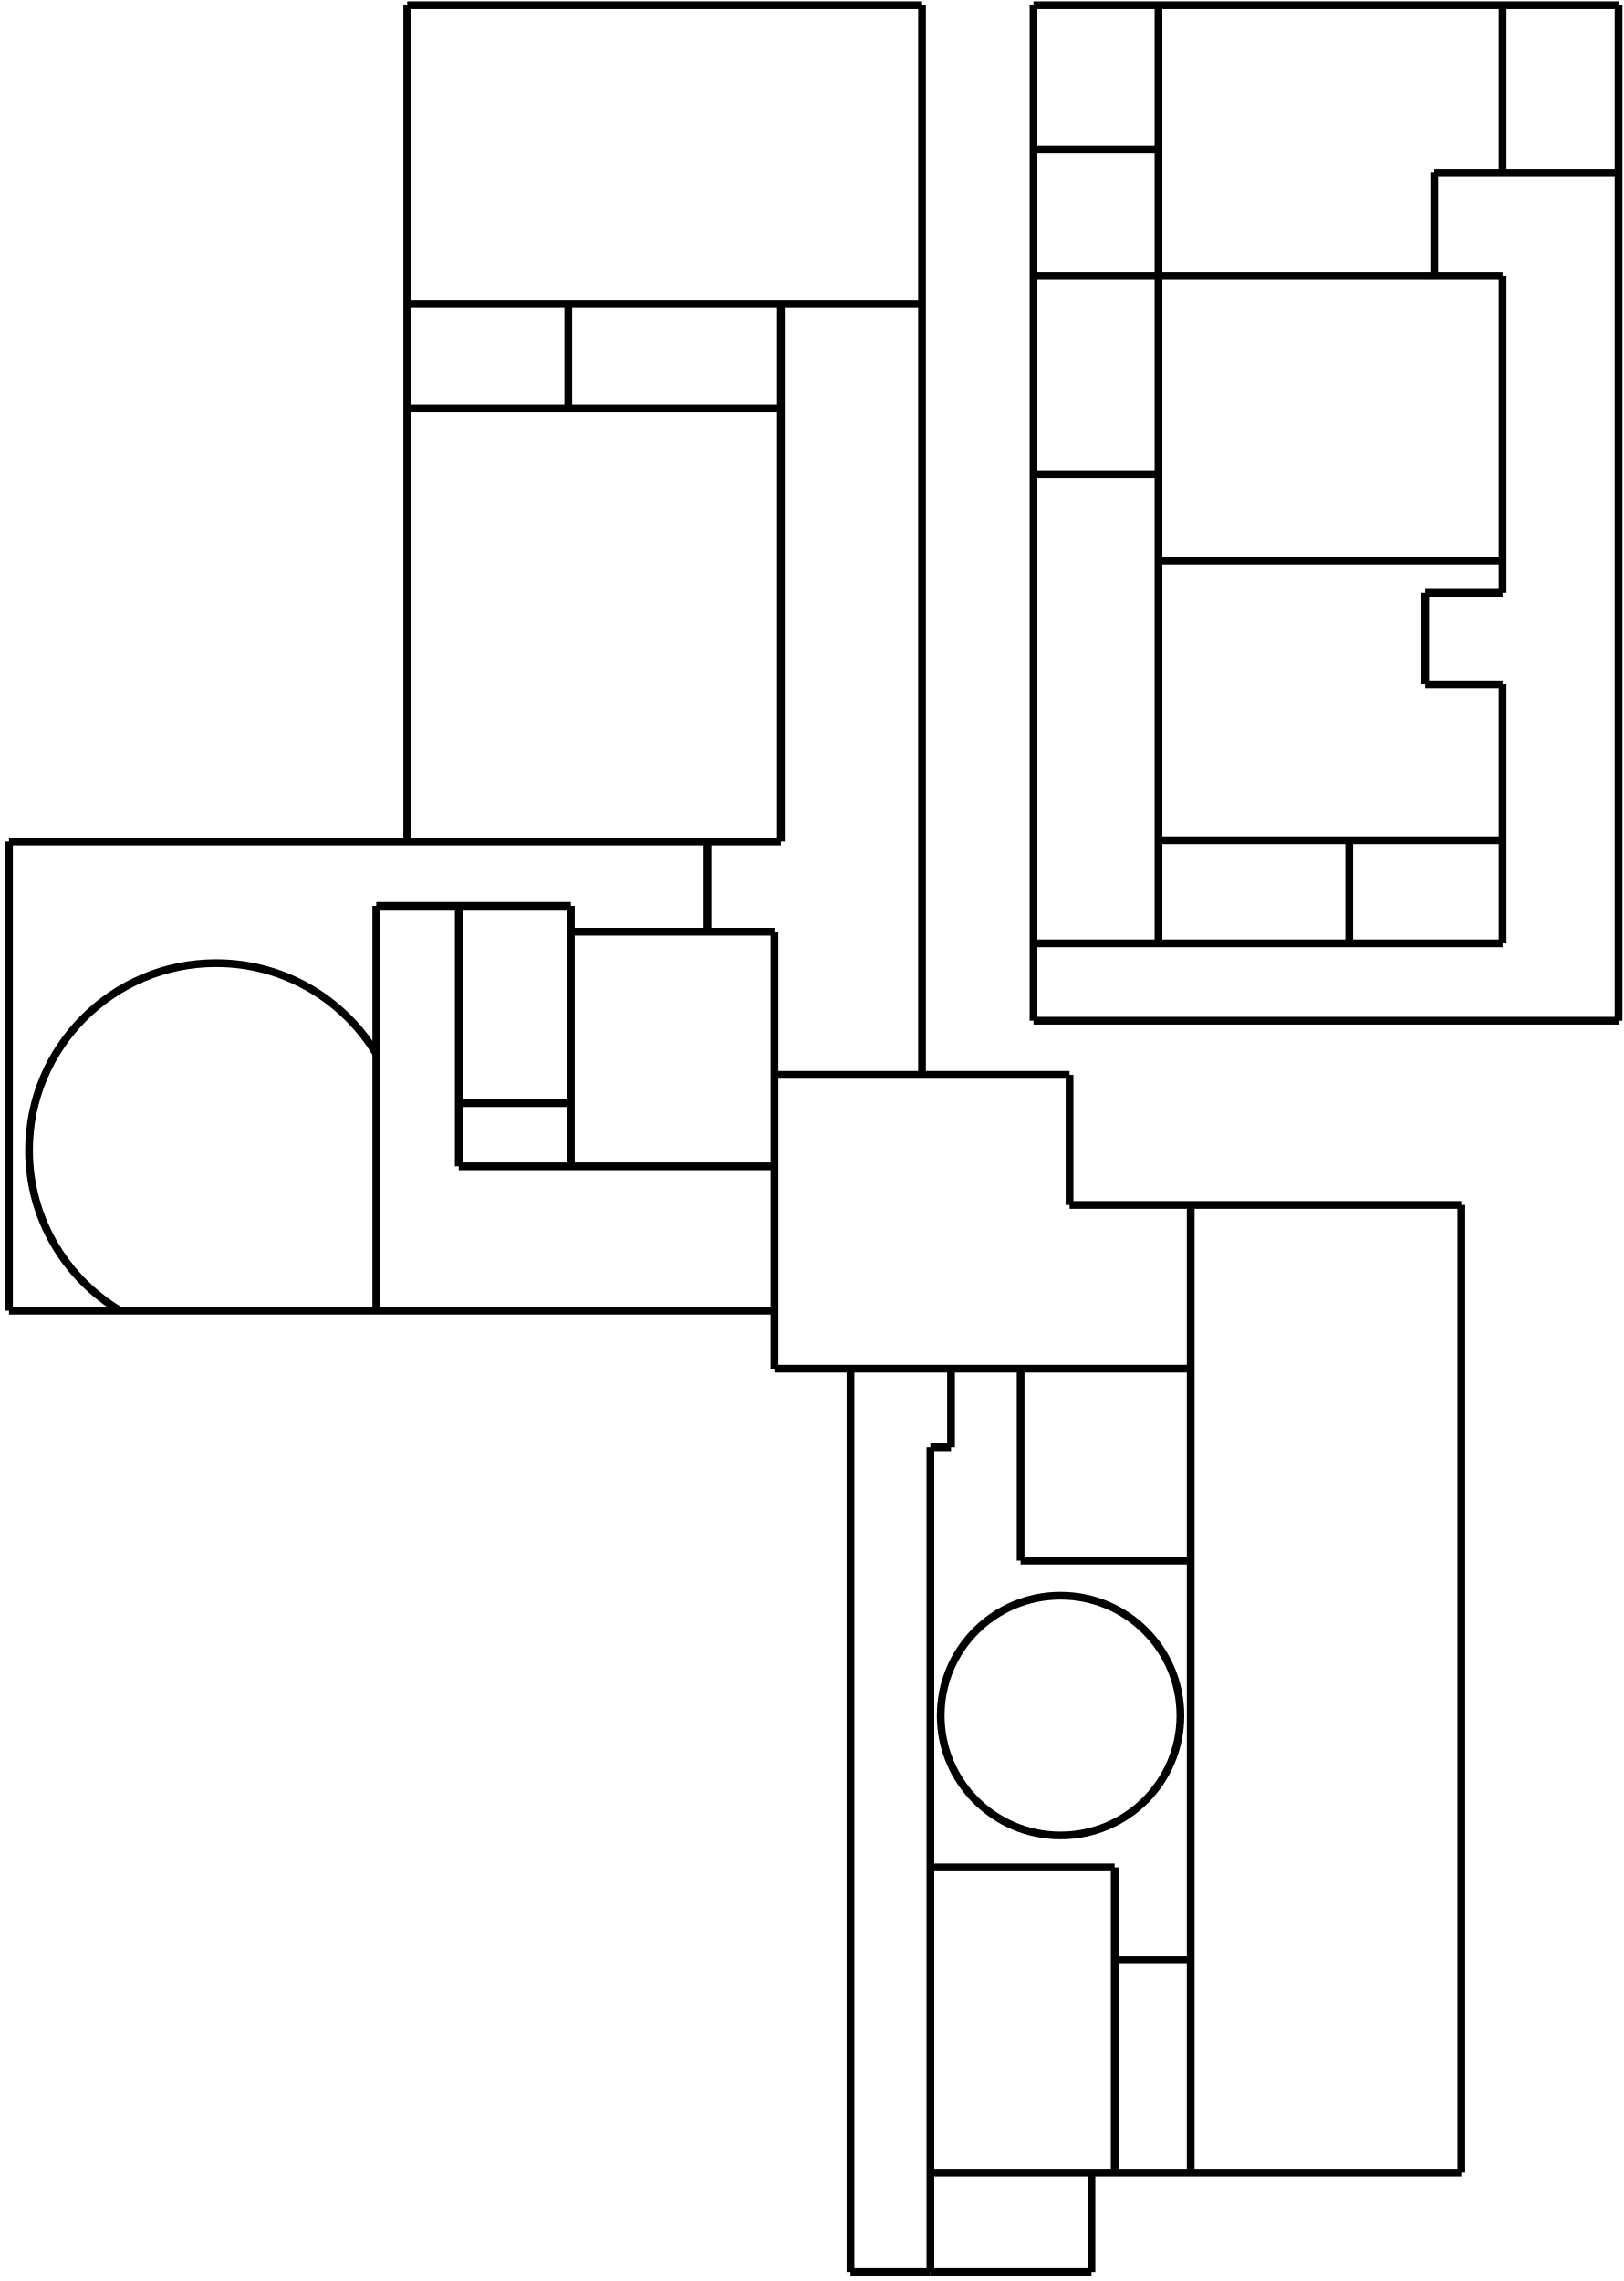
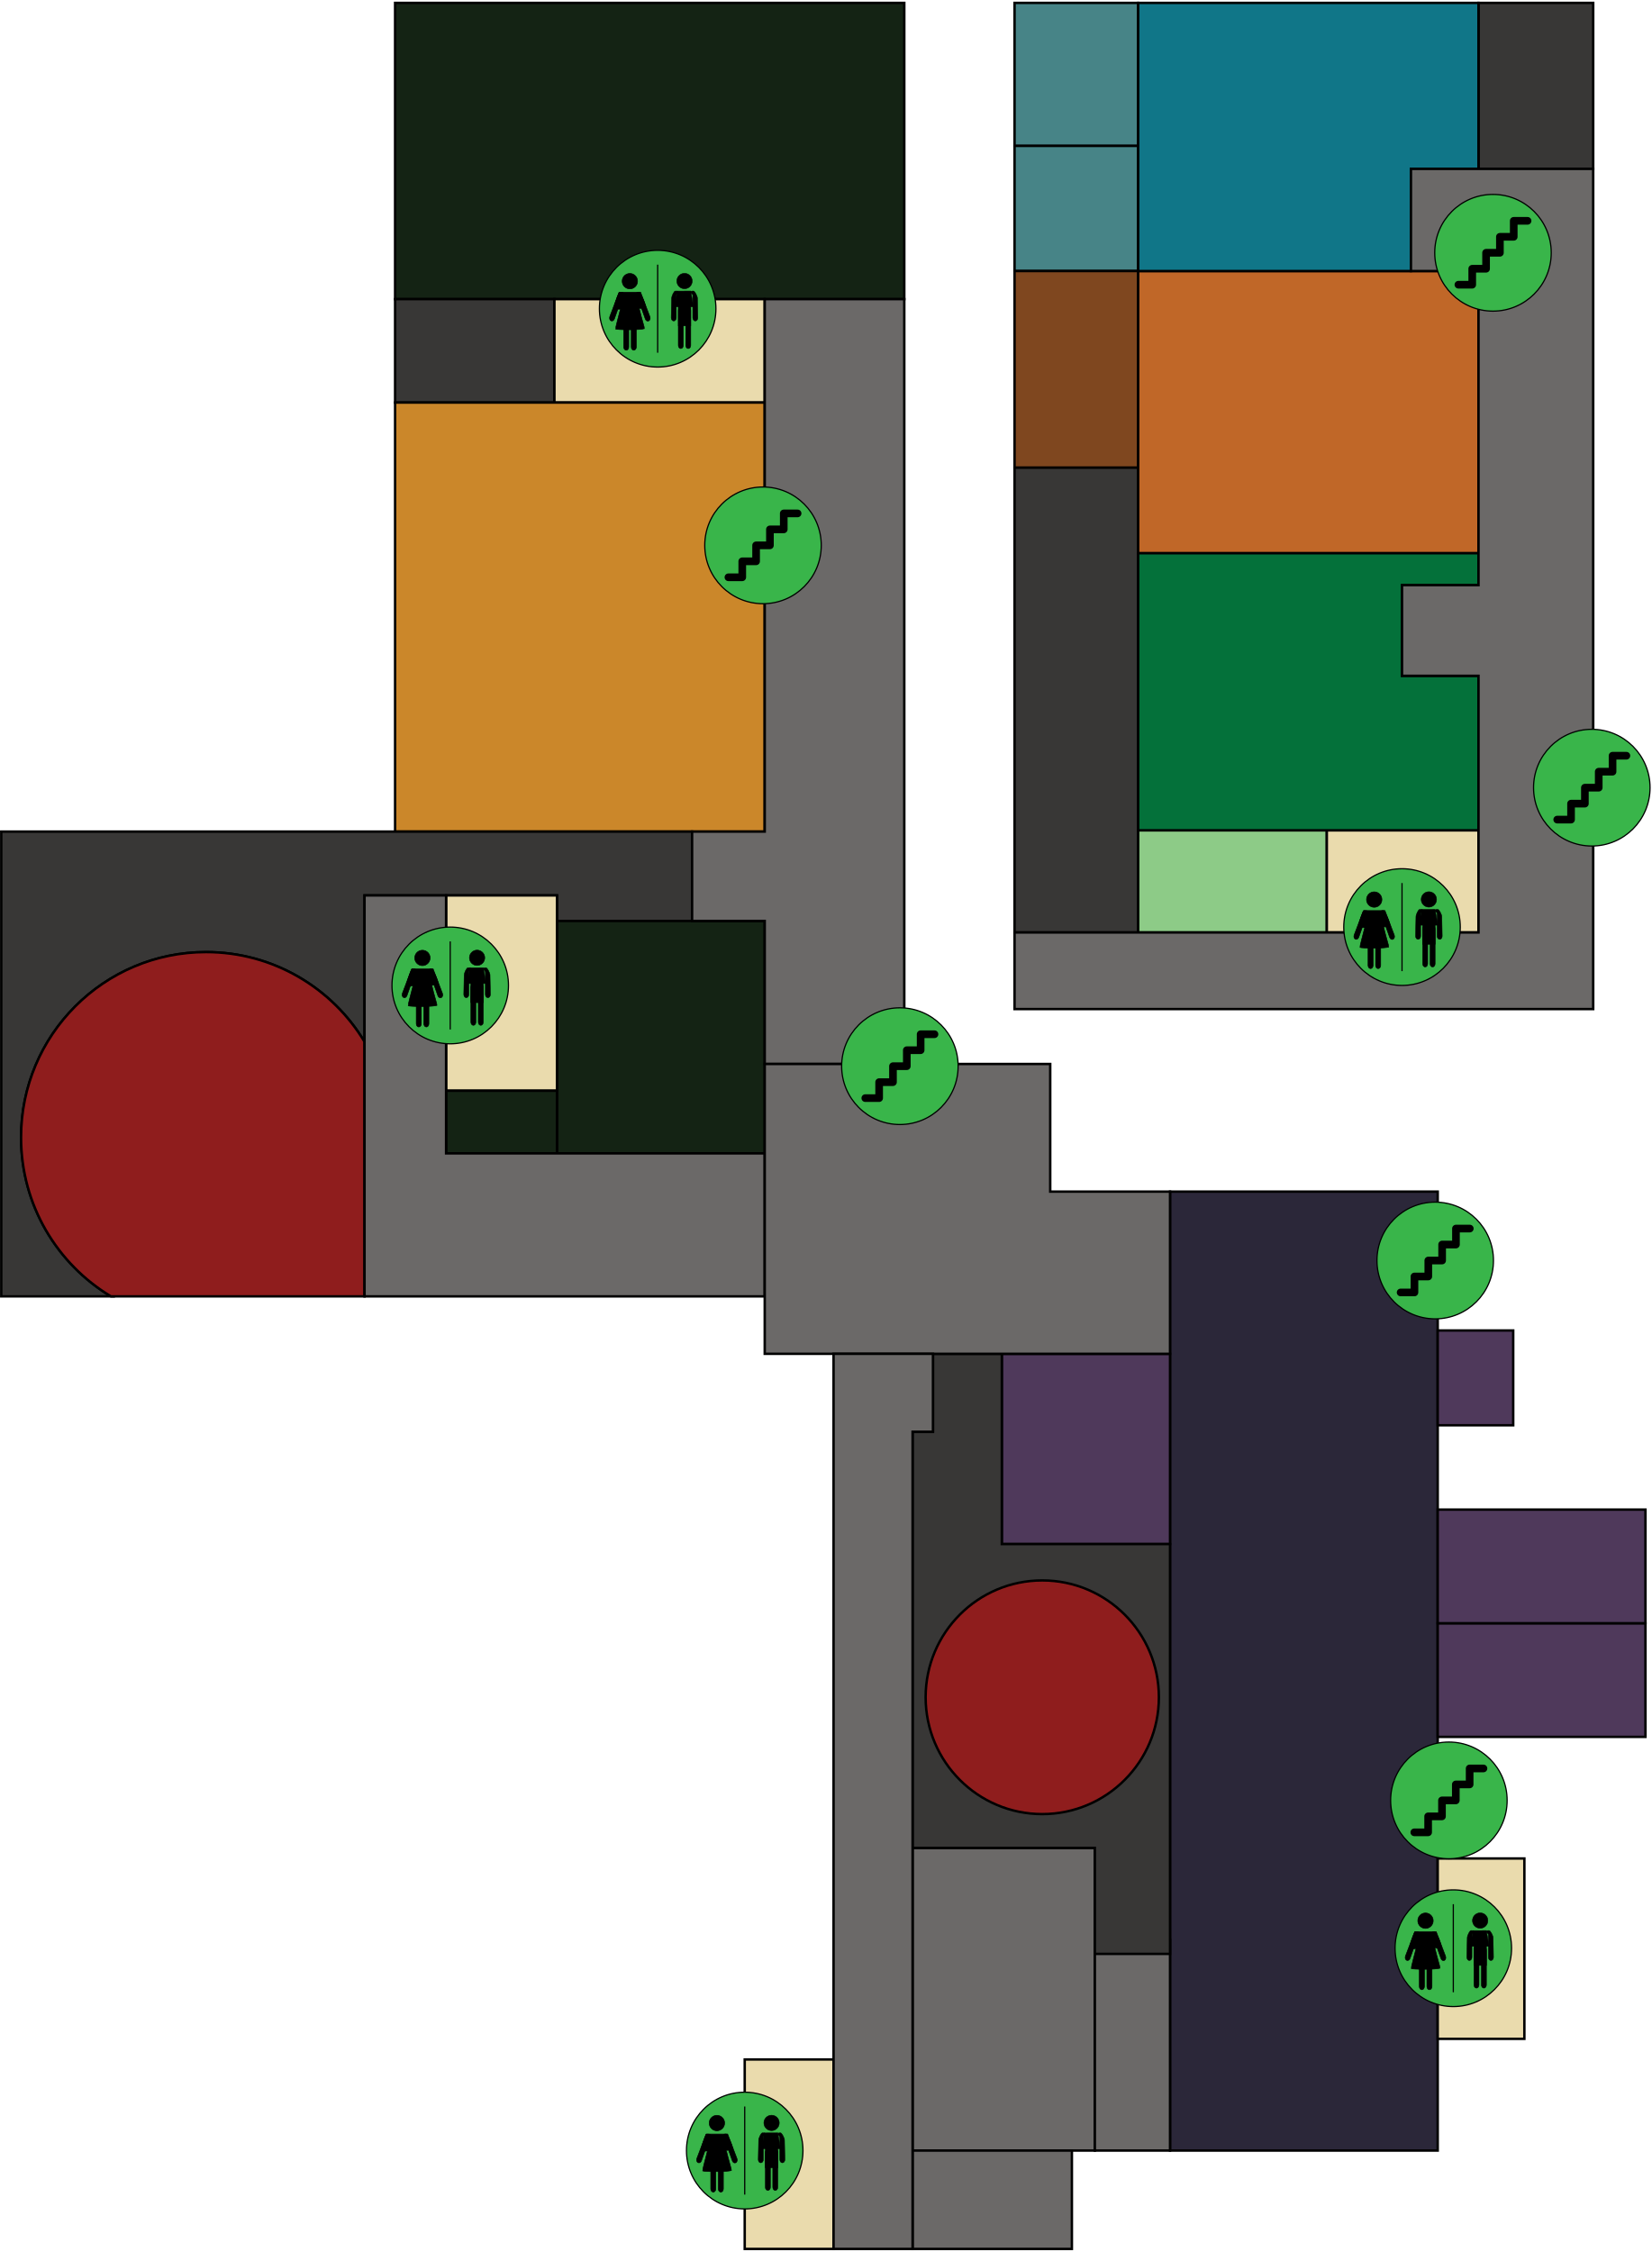
- <svg xmlns="http://www.w3.org/2000/svg" width="210px" height="295px" viewBox="0 0 210 295" version="1.1">
+ <svg xmlns="http://www.w3.org/2000/svg" width="679px" height="926px" viewBox="0 0 679 926" version="1.1">
  <defs />
  <g stroke="none" stroke-width="1" fill="none" fill-rule="evenodd">
-     <g transform="translate(1, 0)" stroke="#000000">
-       <path d="M137.332,155.833 L187.999,155.833" />
-       <path d="M187.999,155.833 L187.999,281" />
-       <path d="M152.999,155.833 L152.999,281" />
-       <path />
-       <path d="M152.999,281 L187.999,281" />
-       <path d="M152.999,281 L119.331,281" />
-       <path d="M119.331,293.838 L140.165,293.838" />
-       <path d="M140.165,293.838 L140.165,281" />
-       <path d="M119.331,293.838 L108.998,293.838" />
-       <path d="M108.998,293.838 L108.998,177.005" />
-       <path d="M99.166,177.005 L152.999,177.005" />
-       <path d="M130.999,177.005 L130.999,201.838" />
-       <path d="M130.999,201.838 L152.999,201.838" />
-       <path d="M121.998,177.005 L121.998,187.172" />
-       <path d="M119.331,293.838 L119.331,187.172" />
-       <path d="M119.331,187.172 L121.998,187.172" />
-       <path d="M119.331,241.501 L143.166,241.501" />
-       <path d="M143.166,241.501 L143.166,281" />
-       <path d="M143.166,253.501 L152.999,253.501" />
-       <circle cx="136.166" cy="221.873" r="15.501" />
-       <path d="M99.166,177.005 L99.166,120.506" />
-       <path d="M137.332,155.833 L137.332,139.006" />
-       <path d="M137.332,139.006 L99.166,139.006" />
-       <path d="M99.166,169.507 L0.165,169.507" />
-       <path d="M0.165,169.507 L0.165,108.84" />
-       <path d="M0.165,108.84 L99.998,108.84" />
-       <path d="M99.166,120.506 L72.832,120.506" />
-       <path d="M72.832,117.173 L72.832,150.84" />
-       <path d="M58.332,150.84 L99.166,150.84" />
-       <path d="M58.332,117.173 L58.332,150.84" />
-       <path d="M47.665,117.173 L72.832,117.173" />
-       <path d="M47.665,117.173 L47.665,169.507" />
-       <path d="M90.499,108.84 L90.499,120.506" />
-       <path d="M118.249,139.006 L118.249,0.674" />
-       <path d="M118.249,0.674 L51.665,0.674" />
-       <path d="M51.665,0.674 L51.665,108.84" />
-       <path d="M51.665,39.341 L118.249,39.341" />
-       <path d="M99.998,108.84 L99.998,39.341" />
-       <path d="M99.998,52.841 L51.665,52.841" />
-       <path d="M72.498,39.341 L72.498,52.841" />
-       <path d="M14.51,169.507 C7.468,165.278 2.756,157.568 2.756,148.755 C2.756,135.397 13.585,124.567 26.944,124.567 C35.736,124.567 43.434,129.258 47.668,136.275" />
-       <g transform="translate(132, 0)">
-         <path d="M0.666,132.007 L76.333,132.007" />
-         <path d="M76.333,132.007 L76.333,0.674" />
-         <path d="M76.333,0.674 L0.666,0.674" />
-         <path d="M0.666,0.674 L0.666,132.007" />
-         <path d="M0.666,35.674 L61.333,35.674" />
-         <path d="M61.333,35.674 L61.333,76.674" />
-         <path d="M61.333,76.674 L51.333,76.674" />
-         <path d="M51.333,76.674 L51.333,88.507" />
-         <path d="M51.333,88.507 L61.333,88.507" />
-         <path d="M61.333,88.507 L61.333,122.007" />
-         <path d="M61.333,122.007 L0.666,122.007" />
-         <path d="M16.833,122.007 L16.833,0.674" />
-         <path d="M0.666,61.341 L16.833,61.341" />
-         <path d="M16.833,72.507 L61.333,72.507" />
-         <path d="M16.833,108.673 L61.333,108.673" />
-         <path d="M41.499,108.673 L41.499,122.007" />
-         <path d="M16.833,19.341 L0.666,19.341" />
-         <path d="M61.333,22.341 L61.333,0.674" />
-         <path d="M52.499,22.341 L76.333,22.341" />
-         <path d="M52.499,22.341 L52.499,35.674" />
+     <g transform="translate(-175, -36)">
+       <g transform="translate(174.998, 37.06483)">
+         <rect stroke="#000000" fill="#142314" x="162.47" y="0.123" width="209.385" height="121.811" />
+         <rect stroke="#000000" fill="#383736" x="162.47" y="121.935" width="65.513" height="42.529" />
+         <rect stroke="#000000" fill="#EADBAD" x="227.983" y="121.935" width="86.479" height="42.529" />
+         <rect stroke="#000000" fill="#CB872A" x="162.47" y="164.463" width="151.991" height="176.412" />
+         <rect stroke="#000000" fill="#142314" x="183.435" y="447.439" width="45.598" height="25.75" />
+         <path d="M8.667,466.618 C8.667,424.536 42.72,390.419 84.73,390.419 C112.375,390.419 136.576,405.191 149.894,427.29 L149.894,367.123 L183.438,367.123 L229.036,367.123 L229.036,447.432 L183.438,447.432 L183.438,473.183 L284.593,473.183 L284.593,340.872 L0.519,340.872 L0.519,531.989 L45.629,531.989 C23.484,518.673 8.667,494.381 8.667,466.618 L8.667,466.618 Z" stroke="#000000" fill="#383736" />
+         <rect stroke="#000000" fill="#142314" x="229.033" y="377.626" width="85.428" height="95.56" />
+         <rect stroke="#000000" fill="#EADBAD" x="183.435" y="367.126" width="45.598" height="80.31" />
+         <path d="M149.897,427.305 C136.583,405.2 112.375,390.422 84.727,390.422 C42.72,390.422 8.664,424.536 8.664,466.621 C8.664,494.381 23.481,518.673 45.626,531.995 L149.897,531.995 L149.897,427.305 L149.897,427.305 Z" stroke="#000000" fill="#8F1D1D" />
+         <rect stroke="#000000" fill="#142314" x="183.435" y="447.439" width="45.598" height="25.75" />
+         <rect stroke="#000000" fill="#2B2739" x="481.132" y="488.915" width="110.064" height="394.309" />
+         <rect stroke="#000000" fill="#4F395B" x="411.949" y="555.612" width="69.183" height="78.231" />
+         <rect stroke="#000000" fill="#6B6968" x="375.257" y="758.792" width="74.953" height="124.432" />
+         <rect stroke="#000000" fill="#6B6968" x="450.21" y="796.595" width="30.922" height="86.629" />
+         <rect stroke="#000000" fill="#6B6968" x="375.257" y="883.224" width="65.516" height="40.443" />
+         <rect stroke="#000000" fill="#EADBAD" x="306.235" y="845.768" width="36.529" height="77.903" />
+         <rect stroke="#000000" fill="#EADBAD" x="591.195" y="763.12" width="35.639" height="74.167" />
+         <rect stroke="#000000" fill="#4F395B" x="591.195" y="666.395" width="85.431" height="46.728" />
+         <rect stroke="#000000" fill="#4F395B" x="591.195" y="619.667" width="85.431" height="46.728" />
+         <rect stroke="#000000" fill="#4F395B" x="591.195" y="546.014" width="31.054" height="38.985" />
+         <path d="M481.132,802.36 L481.132,633.843 L411.949,633.843 L411.949,555.612 L383.647,555.612 L383.647,587.641 L375.257,587.641 L375.257,758.792 L450.21,758.792 L450.21,802.36 L481.132,802.36 Z" stroke="#000000" fill="#383736" />
+         <path d="M183.435,367.126 L183.435,473.186 L314.461,473.186 L314.461,531.992 L149.897,531.992 L149.897,367.126 L183.435,367.126 Z" stroke="#000000" fill="#6B6968" />
+         <path d="M371.854,436.432 L314.461,436.432 L314.461,377.626 L284.59,377.626 L284.59,340.875 L314.461,340.875 L314.461,121.935 L371.854,121.935 L371.854,436.432 Z" stroke="#000000" fill="#6B6968" />
+         <path d="M481.132,555.612 L314.461,555.612 L314.461,436.432 L431.864,436.432 L431.864,488.915 L481.132,488.915 L481.132,555.612 Z" stroke="#000000" fill="#6B6968" />
+         <path d="M342.763,555.612 L383.647,555.612 L383.647,587.641 L375.257,587.641 L375.257,923.667 L342.763,923.667 L342.763,555.612 Z" stroke="#000000" fill="#6B6968" />
+         <rect stroke="#000000" fill="#478487" x="417.191" y="0.123" width="50.84" height="58.806" />
+         <rect stroke="#000000" fill="#478487" x="417.191" y="58.929" width="50.84" height="51.453" />
+         <rect stroke="#000000" fill="#7F471F" x="417.191" y="110.383" width="50.84" height="80.858" />
+         <rect stroke="#000000" fill="#383736" x="417.191" y="191.24" width="50.84" height="191.117" />
+         <rect stroke="#000000" fill="#8DCB87" x="468.031" y="340.349" width="77.567" height="42.006" />
+         <rect stroke="#000000" fill="#EADBAD" x="545.598" y="340.349" width="62.371" height="42.006" />
+         <rect stroke="#000000" fill="#C06728" x="468.031" y="110.383" width="139.938" height="116.034" />
+         <rect stroke="#000000" fill="#383736" x="607.969" y="0.123" width="47.17" height="68.257" />
+         <path d="M607.969,68.38 L580.189,68.38 L580.189,110.383 L468.031,110.383 L468.031,68.38 L468.031,0.123 L607.969,0.123 L607.969,68.38 Z" stroke="#000000" fill="#107688" />
+         <path d="M468.031,226.416 L607.969,226.416 L607.969,239.543 L576.522,239.543 L576.522,276.82 L607.969,276.82 L607.969,340.349 L468.031,340.349 L468.031,226.416 Z" stroke="#000000" fill="#04713A" />
+         <path d="M655.139,68.38 L580.189,68.38 L580.189,110.383 L607.969,110.383 L607.969,239.543 L576.522,239.543 L576.522,276.82 L607.969,276.82 L607.969,382.354 L417.191,382.354 L417.191,413.857 L655.139,413.857 L655.139,68.38 Z" stroke="#000000" fill="#6B6968" />
+         <ellipse stroke="#000000" fill="#8F1D1D" cx="428.584" cy="696.829" rx="47.956" ry="48.042" />
+         <g transform="translate(160.3783, 379.182)" stroke="#000000">
+           <ellipse stroke-width="0.5" fill="#39B54A" cx="24.761" cy="24.956" rx="23.956" ry="23.999" />
+           <g transform="translate(3.144673, 9.450792)" stroke-width="0.25" fill="#000000">
+             <ellipse cx="10.182" cy="4.193" rx="3.164" ry="3.169" />
+             <path d="M10.758,31.251 C10.758,31.981 11.223,32.58 11.799,32.58 L11.799,32.58 C12.374,32.58 12.837,31.985 12.84,31.251 L12.84,16.873 C12.84,16.139 12.374,15.543 11.799,15.543 L11.799,15.543 C11.223,15.543 10.758,16.136 10.758,16.873 L10.758,31.251 L10.758,31.251 Z" />
+             <path d="M7.648,31.251 C7.648,31.978 8.116,32.577 8.689,32.58 L8.689,32.58 C9.261,32.58 9.73,31.985 9.73,31.251 L9.73,16.873 C9.73,16.139 9.264,15.543 8.689,15.543 L8.689,15.543 C8.116,15.54 7.648,16.136 7.648,16.873 L7.648,31.251 L7.648,31.251 Z" />
+             <path d="M16.208,23.699 C15.55,23.983 12.415,24.159 11.903,24.159 L9.943,24.159 L7.987,24.159 C7.519,24.159 4.676,24.059 4.286,23.87 C4.154,23.807 5.588,18.353 6.245,15.852 C6.27,15.751 3.61,15.515 3.626,15.408 C4.17,12.226 5.733,8.736 5.852,8.736 L14.006,8.736 C14.135,8.736 16.217,11.889 16.736,15.017 C16.749,15.102 14.044,15.433 14.063,15.515 C15.079,19.736 16.318,23.652 16.208,23.699 L16.208,23.699 Z" />
+             <path d="M1.925,18.785 C1.682,19.469 1.912,20.225 2.437,20.48 L2.437,20.48 C2.962,20.726 3.588,20.376 3.83,19.686 L7.487,9.359 C7.73,8.673 6.601,8.695 5.723,8.77 L1.925,18.785 L1.925,18.785 Z" />
+             <path d="M18.437,18.832 C18.679,19.516 18.45,20.272 17.921,20.527 L17.921,20.527 C17.396,20.773 16.774,20.423 16.532,19.733 L12.871,9.407 C12.629,8.72 13.72,8.635 14.594,8.71 L18.437,18.832 L18.437,18.832 Z" />
+           </g>
+           <g transform="translate(28.30206, 9.450792)" stroke-width="0.2" fill="#000000">
+             <path d="M4.94,30.595 C4.94,31.329 5.406,31.922 5.981,31.922 L5.981,31.922 C6.553,31.922 7.019,31.329 7.019,30.592 L7.019,16.218 C7.019,15.487 6.553,14.885 5.981,14.885 L5.981,14.885 C5.406,14.885 4.94,15.484 4.94,16.224 L4.94,30.595 L4.94,30.595 Z" />
+             <path d="M7.991,30.595 C7.991,31.329 8.456,31.922 9.032,31.922 L9.032,31.922 C9.607,31.922 10.072,31.329 10.072,30.592 L10.072,16.218 C10.072,15.487 9.607,14.885 9.032,14.885 L9.032,14.885 C8.456,14.885 7.991,15.484 7.991,16.224 L7.991,30.595 L7.991,30.595 Z" />
+             <path d="M11.167,14.734 L3.44,14.734 L4.506,8.269 L10.072,8.238 L11.167,14.734 Z" />
+             <rect x="4.94" y="13.105" width="5.129" height="9.476" />
+             <ellipse cx="7.506" cy="4.136" rx="3.164" ry="3.169" />
+             <path d="M12.981,19.223 C12.978,19.957 12.516,20.555 11.94,20.555 L11.94,20.555 C11.365,20.555 10.899,19.96 10.899,19.223 L10.899,9.999 C10.899,9.271 9.33,8.77 10.506,8.269 L11.164,8.235 C11.739,8.235 12.818,10.431 12.815,11.165 L12.981,19.223 L12.981,19.223 Z" />
+             <path d="M2.031,19.223 C2.031,19.957 2.497,20.555 3.072,20.555 L3.072,20.555 C3.645,20.555 4.11,19.96 4.113,19.223 L4.113,9.999 C4.113,9.271 5.679,8.566 4.506,8.269 L3.73,8.235 C3.151,8.235 2.192,10.431 2.192,11.165 L2.031,19.223 L2.031,19.223 Z" />
+           </g>
+           <path d="M24.761,6.849 L24.761,43.067" stroke-width="0.5" />
+         </g>
+         <g transform="translate(245.2845, 98.80845)" stroke="#000000">
+           <ellipse stroke-width="0.5" fill="#39B54A" cx="25.154" cy="27.058" rx="23.956" ry="23.999" />
+           <g transform="translate(3.144673, 9.450792)" stroke-width="0.25" fill="#000000">
+             <ellipse cx="10.576" cy="6.291" rx="3.164" ry="3.169" />
+             <path d="M11.148,33.352 C11.148,34.083 11.613,34.681 12.189,34.681 L12.189,34.681 C12.764,34.681 13.226,34.086 13.23,33.352 L13.23,18.974 C13.23,18.24 12.764,17.645 12.189,17.645 L12.189,17.645 C11.613,17.645 11.148,18.237 11.148,18.974 L11.148,33.352 L11.148,33.352 Z" />
+             <path d="M8.038,33.352 C8.038,34.08 8.506,34.678 9.079,34.681 L9.079,34.681 C9.651,34.681 10.12,34.086 10.12,33.352 L10.12,18.974 C10.12,18.24 9.654,17.645 9.079,17.645 L9.079,17.645 C8.506,17.641 8.038,18.237 8.038,18.974 L8.038,33.352 L8.038,33.352 Z" />
+             <path d="M16.601,25.798 C15.943,26.081 12.808,26.257 12.296,26.257 L10.337,26.257 L8.377,26.257 C7.909,26.257 5.066,26.157 4.676,25.968 C4.544,25.905 5.978,20.452 6.635,17.95 C6.66,17.849 4,17.613 4.016,17.506 C4.56,14.324 6.123,10.834 6.242,10.834 L14.396,10.834 C14.525,10.834 16.607,13.987 17.126,17.115 C17.138,17.2 14.434,17.531 14.453,17.613 C15.472,21.838 16.711,25.753 16.601,25.798 L16.601,25.798 Z" />
+             <path d="M2.318,20.886 C2.075,21.57 2.305,22.326 2.83,22.581 L2.83,22.581 C3.355,22.827 3.981,22.477 4.223,21.787 L7.881,11.461 C8.123,10.774 6.994,10.796 6.116,10.872 L2.318,20.886 L2.318,20.886 Z" />
+             <path d="M18.83,20.934 C19.072,21.617 18.843,22.373 18.315,22.628 L18.315,22.628 C17.789,22.874 17.167,22.524 16.925,21.834 L13.264,11.508 C13.022,10.821 14.113,10.736 14.988,10.812 L18.83,20.934 L18.83,20.934 Z" />
+           </g>
+           <g transform="translate(28.30206, 9.450792)" stroke-width="0.2" fill="#000000">
+             <path d="M5.333,32.697 C5.333,33.431 5.799,34.023 6.374,34.023 L6.374,34.023 C6.947,34.023 7.412,33.431 7.412,32.693 L7.412,18.319 C7.412,17.588 6.947,16.986 6.374,16.986 L6.374,16.986 C5.799,16.986 5.333,17.585 5.333,18.325 L5.333,32.697 L5.333,32.697 Z" />
+             <path d="M8.384,32.697 C8.384,33.431 8.849,34.023 9.425,34.023 L9.425,34.023 C10,34.023 10.465,33.431 10.465,32.693 L10.465,18.319 C10.465,17.588 10,16.986 9.425,16.986 L9.425,16.986 C8.849,16.986 8.384,17.585 8.384,18.325 L8.384,32.697 L8.384,32.697 Z" />
+             <path d="M11.557,16.835 L3.833,16.835 L4.899,10.371 L10.462,10.336 L11.557,16.835 Z" />
+             <rect x="5.333" y="15.203" width="5.129" height="9.476" />
+             <ellipse cx="7.896" cy="6.234" rx="3.164" ry="3.169" />
+             <path d="M13.371,21.324 C13.368,22.058 12.906,22.657 12.33,22.657 L12.33,22.657 C11.755,22.657 11.289,22.061 11.289,21.324 L11.289,12.1 C11.289,11.372 9.72,10.872 10.896,10.371 L11.554,10.336 C12.129,10.336 13.208,12.532 13.204,13.266 L13.371,21.324 L13.371,21.324 Z" />
+             <path d="M2.425,21.324 C2.425,22.058 2.89,22.657 3.465,22.657 L3.465,22.657 C4.038,22.657 4.503,22.061 4.506,21.324 L4.506,12.1 C4.506,11.372 6.072,10.667 4.899,10.371 L4.123,10.336 C3.544,10.336 2.585,12.532 2.585,13.266 L2.425,21.324 L2.425,21.324 Z" />
+           </g>
+           <path d="M25.154,8.95 L25.154,45.168" stroke-width="0.5" />
+         </g>
+         <g transform="translate(550.3178, 353.9798)" stroke="#000000">
+           <ellipse stroke-width="0.5" fill="#39B54A" cx="26.205" cy="26.16" rx="23.953" ry="23.996" />
+           <g transform="translate(6.289347, 9.450792)" stroke-width="0.25" fill="#000000">
+             <ellipse cx="8.481" cy="5.393" rx="3.167" ry="3.172" />
+             <path d="M9.057,32.454 C9.057,33.185 9.522,33.783 10.098,33.783 L10.098,33.783 C10.673,33.783 11.135,33.188 11.138,32.454 L11.138,18.076 C11.138,17.345 10.673,16.747 10.098,16.747 L10.098,16.747 C9.522,16.747 9.057,17.342 9.057,18.076 L9.057,32.454 L9.057,32.454 Z" />
+             <path d="M5.947,32.454 C5.947,33.185 6.415,33.783 6.987,33.783 L6.987,33.783 C7.56,33.783 8.025,33.188 8.025,32.454 L8.025,18.076 C8.025,17.345 7.56,16.747 6.987,16.747 L6.987,16.747 C6.415,16.747 5.947,17.342 5.95,18.076 L5.947,32.454 L5.947,32.454 Z" />
+             <path d="M14.506,24.906 C13.849,25.19 10.714,25.363 10.204,25.363 L8.245,25.363 L6.286,25.363 C5.821,25.363 2.975,25.265 2.585,25.073 C2.453,25.01 3.884,19.56 4.541,17.056 C4.569,16.958 1.906,16.718 1.925,16.611 C2.469,13.43 4.031,9.942 4.148,9.942 L12.305,9.942 C12.434,9.942 14.513,13.092 15.032,16.224 C15.047,16.309 12.343,16.637 12.359,16.722 C13.381,20.943 14.616,24.856 14.506,24.906 L14.506,24.906 Z" />
+             <path d="M0.223,19.988 C-0.016,20.672 0.211,21.428 0.736,21.686 L0.736,21.686 C1.261,21.932 1.887,21.582 2.129,20.893 L5.786,10.563 C6.028,9.879 4.899,9.898 4.022,9.977 L0.223,19.988 L0.223,19.988 Z" />
+             <path d="M16.736,20.039 C16.978,20.722 16.749,21.479 16.223,21.731 L16.223,21.731 C15.695,21.976 15.076,21.627 14.83,20.937 L11.17,10.613 C10.931,9.923 12.022,9.838 12.896,9.917 L16.736,20.039 L16.736,20.039 Z" />
+           </g>
+           <g transform="translate(31.44673, 9.450792)" stroke-width="0.2" fill="#000000">
+             <path d="M3.239,31.802 C3.239,32.533 3.704,33.125 4.28,33.125 L4.28,33.125 C4.855,33.125 5.318,32.533 5.318,31.796 L5.318,17.424 C5.318,16.693 4.855,16.088 4.28,16.088 L4.28,16.088 C3.704,16.088 3.239,16.69 3.239,17.43 L3.239,31.802 L3.239,31.802 Z" />
+             <path d="M6.289,31.802 C6.289,32.533 6.755,33.125 7.33,33.125 L7.33,33.125 C7.906,33.125 8.368,32.533 8.368,31.796 L8.368,17.424 C8.368,16.693 7.906,16.088 7.33,16.088 L7.33,16.088 C6.755,16.088 6.289,16.69 6.289,17.43 L6.289,31.802 L6.289,31.802 Z" />
+             <path d="M9.465,15.94 L1.742,15.94 L2.805,9.473 L8.368,9.444 L9.465,15.94 Z" />
+             <rect x="3.239" y="14.308" width="5.129" height="9.476" />
+             <ellipse cx="5.805" cy="5.34" rx="3.164" ry="3.169" />
+             <path d="M11.28,20.426 C11.277,21.163 10.815,21.762 10.239,21.762 L10.239,21.762 C9.664,21.762 9.198,21.167 9.198,20.426 L9.198,11.202 C9.198,10.478 7.632,9.977 8.805,9.473 L9.465,9.441 C10.041,9.441 11.12,11.637 11.116,12.371 L11.28,20.426 L11.28,20.426 Z" />
+             <path d="M0.33,20.426 C0.33,21.163 0.792,21.762 1.371,21.762 L1.371,21.762 C1.943,21.762 2.409,21.167 2.409,20.426 L2.409,11.202 C2.409,10.478 3.975,9.769 2.802,9.473 L2.028,9.441 C1.45,9.441 0.491,11.637 0.494,12.371 L0.33,20.426 L0.33,20.426 Z" />
+           </g>
+           <path d="M26.205,8.052 L26.205,44.274" stroke-width="0.5" />
+         </g>
+         <g transform="translate(572.3305, 772.965)" stroke="#000000">
+           <ellipse stroke-width="0.5" fill="#39B54A" cx="25.283" cy="27.058" rx="23.953" ry="23.996" />
+           <g transform="translate(3.144673, 9.450792)" stroke-width="0.25" fill="#000000">
+             <ellipse cx="10.704" cy="6.294" rx="3.167" ry="3.172" />
+             <path d="M11.28,33.352 C11.28,34.083 11.745,34.681 12.321,34.681 L12.321,34.681 C12.896,34.681 13.359,34.086 13.362,33.352 L13.362,18.974 C13.362,18.24 12.896,17.645 12.321,17.645 L12.321,17.645 C11.745,17.645 11.28,18.237 11.28,18.974 L11.28,33.352 L11.28,33.352 Z" />
+             <path d="M8.17,33.352 C8.17,34.08 8.638,34.678 9.211,34.681 L9.211,34.681 C9.783,34.681 10.248,34.086 10.248,33.352 L10.248,18.974 C10.248,18.24 9.783,17.645 9.211,17.645 L9.211,17.645 C8.638,17.641 8.17,18.237 8.173,18.974 L8.17,33.352 L8.17,33.352 Z" />
+             <path d="M16.73,25.801 C16.072,26.084 12.937,26.261 12.428,26.261 L10.469,26.261 L8.509,26.261 C8.044,26.261 5.198,26.16 4.808,25.971 C4.676,25.908 6.107,20.455 6.764,17.953 C6.792,17.853 4.129,17.616 4.148,17.509 C4.692,14.327 6.255,10.837 6.371,10.837 L14.528,10.837 C14.657,10.837 16.736,13.99 17.255,17.119 C17.271,17.204 14.566,17.534 14.582,17.616 C15.604,21.838 16.84,25.753 16.73,25.801 L16.73,25.801 Z" />
+             <path d="M2.447,20.886 C2.208,21.57 2.434,22.326 2.959,22.581 L2.959,22.581 C3.484,22.827 4.11,22.477 4.352,21.787 L8.009,11.461 C8.252,10.774 7.123,10.796 6.245,10.872 L2.447,20.886 L2.447,20.886 Z" />
+             <path d="M18.959,20.934 C19.201,21.617 18.972,22.373 18.447,22.628 L18.447,22.628 C17.918,22.874 17.299,22.524 17.054,21.834 L13.393,11.508 C13.154,10.821 14.245,10.736 15.12,10.812 L18.959,20.934 L18.959,20.934 Z" />
+           </g>
+           <g transform="translate(28.30206, 9.450792)" stroke-width="0.2" fill="#000000">
+             <path d="M5.462,32.697 C5.462,33.431 5.928,34.023 6.503,34.023 L6.503,34.023 C7.079,34.023 7.541,33.431 7.541,32.693 L7.541,18.319 C7.541,17.588 7.079,16.986 6.503,16.986 L6.503,16.986 C5.928,16.986 5.462,17.585 5.462,18.325 L5.462,32.697 L5.462,32.697 Z" />
+             <path d="M8.513,32.697 C8.513,33.431 8.978,34.023 9.554,34.023 L9.554,34.023 C10.129,34.023 10.591,33.431 10.591,32.693 L10.591,18.319 C10.591,17.588 10.129,16.986 9.554,16.986 L9.554,16.986 C8.978,16.986 8.513,17.585 8.513,18.325 L8.513,32.697 L8.513,32.697 Z" />
+             <path d="M11.689,16.835 L3.965,16.835 L5.028,10.371 L10.591,10.339 L11.689,16.835 Z" />
+             <rect x="5.462" y="15.206" width="5.129" height="9.476" />
+             <ellipse cx="8.028" cy="6.238" rx="3.164" ry="3.169" />
+             <path d="M13.503,21.324 C13.5,22.058 13.038,22.657 12.462,22.657 L12.462,22.657 C11.887,22.657 11.421,22.061 11.421,21.324 L11.421,12.1 C11.421,11.372 9.855,10.872 11.028,10.371 L11.689,10.336 C12.264,10.336 13.343,12.532 13.34,13.266 L13.503,21.324 L13.503,21.324 Z" />
+             <path d="M2.553,21.324 C2.553,22.058 3.016,22.657 3.594,22.657 L3.594,22.657 C4.167,22.657 4.632,22.061 4.632,21.324 L4.632,12.1 C4.632,11.372 6.198,10.667 5.025,10.371 L4.252,10.336 C3.673,10.336 2.714,12.532 2.717,13.266 L2.553,21.324 L2.553,21.324 Z" />
+           </g>
+           <path d="M25.283,8.95 L25.283,45.168" stroke-width="0.5" />
+         </g>
+         <g transform="translate(279.8759, 858.0221)" stroke="#000000">
+           <ellipse stroke-width="0.5" fill="#39B54A" cx="26.359" cy="25.202" rx="23.953" ry="23.996" />
+           <g transform="translate(6.289347, 9.450792)" stroke-width="0.25" fill="#000000">
+             <ellipse cx="8.635" cy="4.436" rx="3.167" ry="3.172" />
+             <path d="M9.211,31.496 C9.211,32.227 9.676,32.826 10.252,32.826 L10.252,32.826 C10.827,32.826 11.289,32.23 11.293,31.496 L11.293,17.119 C11.293,16.385 10.827,15.789 10.252,15.789 L10.252,15.789 C9.676,15.789 9.211,16.381 9.211,17.119 L9.211,31.496 L9.211,31.496 Z" />
+             <path d="M6.098,31.496 C6.098,32.224 6.566,32.823 7.138,32.826 L7.138,32.826 C7.711,32.826 8.176,32.23 8.176,31.496 L8.176,17.119 C8.176,16.385 7.711,15.789 7.138,15.789 L7.138,15.789 C6.566,15.786 6.098,16.381 6.101,17.119 L6.098,31.496 L6.098,31.496 Z" />
+             <path d="M14.66,23.942 C14.003,24.226 10.868,24.402 10.359,24.402 L8.399,24.402 L6.44,24.402 C5.975,24.402 3.129,24.301 2.739,24.112 C2.607,24.049 4.038,18.596 4.695,16.095 C4.723,15.994 2.06,15.758 2.079,15.651 C2.623,12.469 4.186,8.978 4.302,8.978 L12.459,8.978 C12.588,8.978 14.667,12.132 15.186,15.26 C15.201,15.345 12.497,15.676 12.513,15.758 C13.535,19.979 14.771,23.895 14.66,23.942 L14.66,23.942 Z" />
+             <path d="M0.377,19.031 C0.138,19.714 0.365,20.47 0.89,20.726 L0.89,20.726 C1.415,20.971 2.041,20.622 2.283,19.932 L5.94,9.605 C6.182,8.918 5.053,8.94 4.176,9.016 L0.377,19.031 L0.377,19.031 Z" />
+             <path d="M16.89,19.075 C17.132,19.758 16.903,20.515 16.377,20.77 L16.377,20.77 C15.849,21.015 15.23,20.666 14.984,19.976 L11.324,9.649 C11.085,8.963 12.176,8.877 13.05,8.953 L16.89,19.075 L16.89,19.075 Z" />
+           </g>
+           <g transform="translate(31.44673, 9.450792)" stroke-width="0.2" fill="#000000">
+             <path d="M3.393,30.841 C3.393,31.575 3.859,32.167 4.434,32.167 L4.434,32.167 C5.009,32.167 5.472,31.575 5.472,30.838 L5.472,16.463 C5.472,15.732 5.009,15.131 4.434,15.131 L4.434,15.131 C3.859,15.131 3.393,15.729 3.393,16.47 L3.393,30.841 L3.393,30.841 Z" />
+             <path d="M6.443,30.841 C6.443,31.575 6.909,32.167 7.484,32.167 L7.484,32.167 C8.06,32.167 8.522,31.575 8.522,30.838 L8.522,16.463 C8.522,15.732 8.06,15.131 7.484,15.131 L7.484,15.131 C6.909,15.131 6.443,15.729 6.443,16.47 L6.443,30.841 L6.443,30.841 Z" />
+             <path d="M9.62,14.976 L1.896,14.976 L2.956,8.515 L8.522,8.481 L9.62,14.976 Z" />
+             <rect x="3.393" y="13.348" width="5.129" height="9.476" />
+             <ellipse cx="5.959" cy="4.379" rx="3.164" ry="3.169" />
+             <path d="M11.434,19.465 C11.431,20.199 10.969,20.798 10.393,20.798 L10.393,20.798 C9.818,20.798 9.352,20.203 9.352,19.465 L9.352,10.242 C9.352,9.514 7.786,9.013 8.959,8.512 L9.62,8.477 C10.195,8.477 11.274,10.673 11.271,11.407 L11.434,19.465 L11.434,19.465 Z" />
+             <path d="M0.484,19.465 C0.484,20.199 0.947,20.798 1.525,20.798 L1.525,20.798 C2.097,20.798 2.563,20.203 2.563,19.465 L2.563,10.242 C2.563,9.514 4.129,8.808 2.956,8.512 L2.182,8.477 C1.604,8.477 0.645,10.673 0.648,11.407 L0.484,19.465 L0.484,19.465 Z" />
+           </g>
+           <path d="M26.359,7.091 L26.359,43.313" stroke-width="0.5" />
+         </g>
+         <g transform="translate(345.9141, 407.5343)" />
+         <g transform="translate(345.9141, 412.6846)">
+           <ellipse stroke="#000000" stroke-width="0.5" fill="#39B54A" cx="24.129" cy="24.65" rx="23.953" ry="23.996" />
+           <path d="M22.859,26.229 L26.975,26.229 C27.843,26.229 28.547,25.523 28.547,24.653 L28.548,24.653 L28.548,19.657 L32.662,19.657 C33.53,19.657 34.235,18.952 34.235,18.082 C34.235,18.064 34.234,18.046 34.234,18.027 L34.234,13.092 L38.353,13.092 C39.221,13.092 39.925,12.387 39.925,11.517 C39.925,10.648 39.221,9.942 38.353,9.942 L32.661,9.942 C31.793,9.942 31.089,10.648 31.089,11.517 C31.089,11.528 31.089,11.538 31.089,11.549 L31.089,16.507 L26.974,16.507 C26.106,16.507 25.401,17.213 25.401,18.082 C25.401,18.11 25.402,18.138 25.403,18.166 L25.403,23.078 L21.286,23.078 C20.418,23.078 19.714,23.784 19.714,24.653 C19.714,24.672 19.714,24.69 19.715,24.708 L19.715,29.643 L15.592,29.643 C14.724,29.643 14.02,30.349 14.02,31.219 C14.02,31.251 14.021,31.282 14.023,31.314 L14.023,36.209 L9.905,36.209 C9.037,36.209 8.333,36.914 8.333,37.784 C8.333,38.653 9.037,39.359 9.905,39.359 L15.594,39.359 C16.462,39.359 17.166,38.653 17.166,37.784 L17.168,37.784 L17.168,32.794 L21.287,32.794 C22.155,32.794 22.86,32.088 22.86,31.219 C22.86,31.208 22.86,31.197 22.859,31.187 L22.859,26.229 Z" fill="#000000" />
+         </g>
+         <g transform="translate(289.6279, 198.5272)">
+           <ellipse stroke="#000000" stroke-width="0.5" fill="#39B54A" cx="24.129" cy="24.65" rx="23.953" ry="23.996" />
+           <path d="M22.859,26.229 L26.975,26.229 C27.843,26.229 28.547,25.523 28.547,24.653 L28.548,24.653 L28.548,19.657 L32.662,19.657 C33.53,19.657 34.235,18.952 34.235,18.082 C34.235,18.064 34.234,18.046 34.234,18.027 L34.234,13.092 L38.353,13.092 C39.221,13.092 39.925,12.387 39.925,11.517 C39.925,10.648 39.221,9.942 38.353,9.942 L32.661,9.942 C31.793,9.942 31.089,10.648 31.089,11.517 C31.089,11.528 31.089,11.538 31.089,11.549 L31.089,16.507 L26.974,16.507 C26.106,16.507 25.401,17.213 25.401,18.082 C25.401,18.11 25.402,18.138 25.403,18.166 L25.403,23.078 L21.286,23.078 C20.418,23.078 19.714,23.784 19.714,24.653 C19.714,24.672 19.714,24.69 19.715,24.708 L19.715,29.643 L15.592,29.643 C14.724,29.643 14.02,30.349 14.02,31.219 C14.02,31.251 14.021,31.282 14.023,31.314 L14.023,36.209 L9.905,36.209 C9.037,36.209 8.333,36.914 8.333,37.784 C8.333,38.653 9.037,39.359 9.905,39.359 L15.594,39.359 C16.462,39.359 17.166,38.653 17.166,37.784 L17.168,37.784 L17.168,32.794 L21.287,32.794 C22.155,32.794 22.86,32.088 22.86,31.219 C22.86,31.208 22.86,31.197 22.859,31.187 L22.859,26.229 Z" fill="#000000" />
+         </g>
+         <g transform="translate(630.4337, 298.1635)">
+           <ellipse stroke="#000000" stroke-width="0.5" fill="#39B54A" cx="24.129" cy="24.65" rx="23.953" ry="23.996" />
+           <path d="M22.859,26.229 L26.975,26.229 C27.843,26.229 28.547,25.523 28.547,24.653 L28.548,24.653 L28.548,19.657 L32.662,19.657 C33.53,19.657 34.235,18.952 34.235,18.082 C34.235,18.064 34.234,18.046 34.234,18.027 L34.234,13.092 L38.353,13.092 C39.221,13.092 39.925,12.387 39.925,11.517 C39.925,10.648 39.221,9.942 38.353,9.942 L32.661,9.942 C31.793,9.942 31.089,10.648 31.089,11.517 C31.089,11.528 31.089,11.538 31.089,11.549 L31.089,16.507 L26.974,16.507 C26.106,16.507 25.401,17.213 25.401,18.082 C25.401,18.11 25.402,18.138 25.403,18.166 L25.403,23.078 L21.286,23.078 C20.418,23.078 19.714,23.784 19.714,24.653 C19.714,24.672 19.714,24.69 19.715,24.708 L19.715,29.643 L15.592,29.643 C14.724,29.643 14.02,30.349 14.02,31.219 C14.02,31.251 14.021,31.282 14.023,31.314 L14.023,36.209 L9.905,36.209 C9.037,36.209 8.333,36.914 8.333,37.784 C8.333,38.653 9.037,39.359 9.905,39.359 L15.594,39.359 C16.462,39.359 17.166,38.653 17.166,37.784 L17.168,37.784 L17.168,32.794 L21.287,32.794 C22.155,32.794 22.86,32.088 22.86,31.219 C22.86,31.208 22.86,31.197 22.859,31.187 L22.859,26.229 Z" fill="#000000" />
+         </g>
+         <g transform="translate(589.7993, 78.22262)">
+           <ellipse stroke="#000000" stroke-width="0.5" fill="#39B54A" cx="24.129" cy="24.65" rx="23.953" ry="23.996" />
+           <path d="M22.859,26.229 L26.975,26.229 C27.843,26.229 28.547,25.523 28.547,24.653 L28.548,24.653 L28.548,19.657 L32.662,19.657 C33.53,19.657 34.235,18.952 34.235,18.082 C34.235,18.064 34.234,18.046 34.234,18.027 L34.234,13.092 L38.353,13.092 C39.221,13.092 39.925,12.387 39.925,11.517 C39.925,10.648 39.221,9.942 38.353,9.942 L32.661,9.942 C31.793,9.942 31.089,10.648 31.089,11.517 C31.089,11.528 31.089,11.538 31.089,11.549 L31.089,16.507 L26.974,16.507 C26.106,16.507 25.401,17.213 25.401,18.082 C25.401,18.11 25.402,18.138 25.403,18.166 L25.403,23.078 L21.286,23.078 C20.418,23.078 19.714,23.784 19.714,24.653 C19.714,24.672 19.714,24.69 19.715,24.708 L19.715,29.643 L15.592,29.643 C14.724,29.643 14.02,30.349 14.02,31.219 C14.02,31.251 14.021,31.282 14.023,31.314 L14.023,36.209 L9.905,36.209 C9.037,36.209 8.333,36.914 8.333,37.784 C8.333,38.653 9.037,39.359 9.905,39.359 L15.594,39.359 C16.462,39.359 17.166,38.653 17.166,37.784 L17.168,37.784 L17.168,32.794 L21.287,32.794 C22.155,32.794 22.86,32.088 22.86,31.219 C22.86,31.208 22.86,31.197 22.859,31.187 L22.859,26.229 Z" fill="#000000" />
+         </g>
+         <g transform="translate(566.0412, 492.5915)">
+           <ellipse stroke="#000000" stroke-width="0.5" fill="#39B54A" cx="24.129" cy="24.65" rx="23.953" ry="23.996" />
+           <path d="M22.859,26.229 L26.975,26.229 C27.843,26.229 28.547,25.523 28.547,24.653 L28.548,24.653 L28.548,19.657 L32.662,19.657 C33.53,19.657 34.235,18.952 34.235,18.082 C34.235,18.064 34.234,18.046 34.234,18.027 L34.234,13.092 L38.353,13.092 C39.221,13.092 39.925,12.387 39.925,11.517 C39.925,10.648 39.221,9.942 38.353,9.942 L32.661,9.942 C31.793,9.942 31.089,10.648 31.089,11.517 C31.089,11.528 31.089,11.538 31.089,11.549 L31.089,16.507 L26.974,16.507 C26.106,16.507 25.401,17.213 25.401,18.082 C25.401,18.11 25.402,18.138 25.403,18.166 L25.403,23.078 L21.286,23.078 C20.418,23.078 19.714,23.784 19.714,24.653 C19.714,24.672 19.714,24.69 19.715,24.708 L19.715,29.643 L15.592,29.643 C14.724,29.643 14.02,30.349 14.02,31.219 C14.02,31.251 14.021,31.282 14.023,31.314 L14.023,36.209 L9.905,36.209 C9.037,36.209 8.333,36.914 8.333,37.784 C8.333,38.653 9.037,39.359 9.905,39.359 L15.594,39.359 C16.462,39.359 17.166,38.653 17.166,37.784 L17.168,37.784 L17.168,32.794 L21.287,32.794 C22.155,32.794 22.86,32.088 22.86,31.219 C22.86,31.208 22.86,31.197 22.859,31.187 L22.859,26.229 Z" fill="#000000" />
+         </g>
+         <g transform="translate(570.6663, 713.5893)">
+           <ellipse stroke="#000000" stroke-width="0.5" fill="#39B54A" cx="25.129" cy="25.65" rx="23.953" ry="23.996" />
+           <path d="M23.859,27.229 L27.975,27.229 C28.843,27.229 29.547,26.523 29.547,25.653 L29.548,25.653 L29.548,20.657 L33.662,20.657 C34.53,20.657 35.235,19.952 35.235,19.082 C35.235,19.064 35.234,19.046 35.234,19.027 L35.234,14.092 L39.353,14.092 C40.221,14.092 40.925,13.387 40.925,12.517 C40.925,11.648 40.221,10.942 39.353,10.942 L33.661,10.942 C32.793,10.942 32.089,11.648 32.089,12.517 C32.089,12.528 32.089,12.538 32.089,12.549 L32.089,17.507 L27.974,17.507 C27.106,17.507 26.401,18.213 26.401,19.082 C26.401,19.11 26.402,19.138 26.403,19.166 L26.403,24.078 L22.286,24.078 C21.418,24.078 20.714,24.784 20.714,25.653 C20.714,25.672 20.714,25.69 20.715,25.708 L20.715,30.643 L16.592,30.643 C15.724,30.643 15.02,31.349 15.02,32.219 C15.02,32.251 15.021,32.282 15.023,32.314 L15.023,37.209 L10.905,37.209 C10.037,37.209 9.333,37.914 9.333,38.784 C9.333,39.653 10.037,40.359 10.905,40.359 L16.594,40.359 C17.462,40.359 18.166,39.653 18.166,38.784 L18.168,38.784 L18.168,33.794 L22.287,33.794 C23.155,33.794 23.86,33.088 23.86,32.219 C23.86,32.208 23.86,32.197 23.859,32.187 L23.859,27.229 Z" fill="#000000" />
+         </g>
      </g>
-       <path d="M72.498,142.667 L58.332,142.667" />
    </g>
  </g>
</svg>
